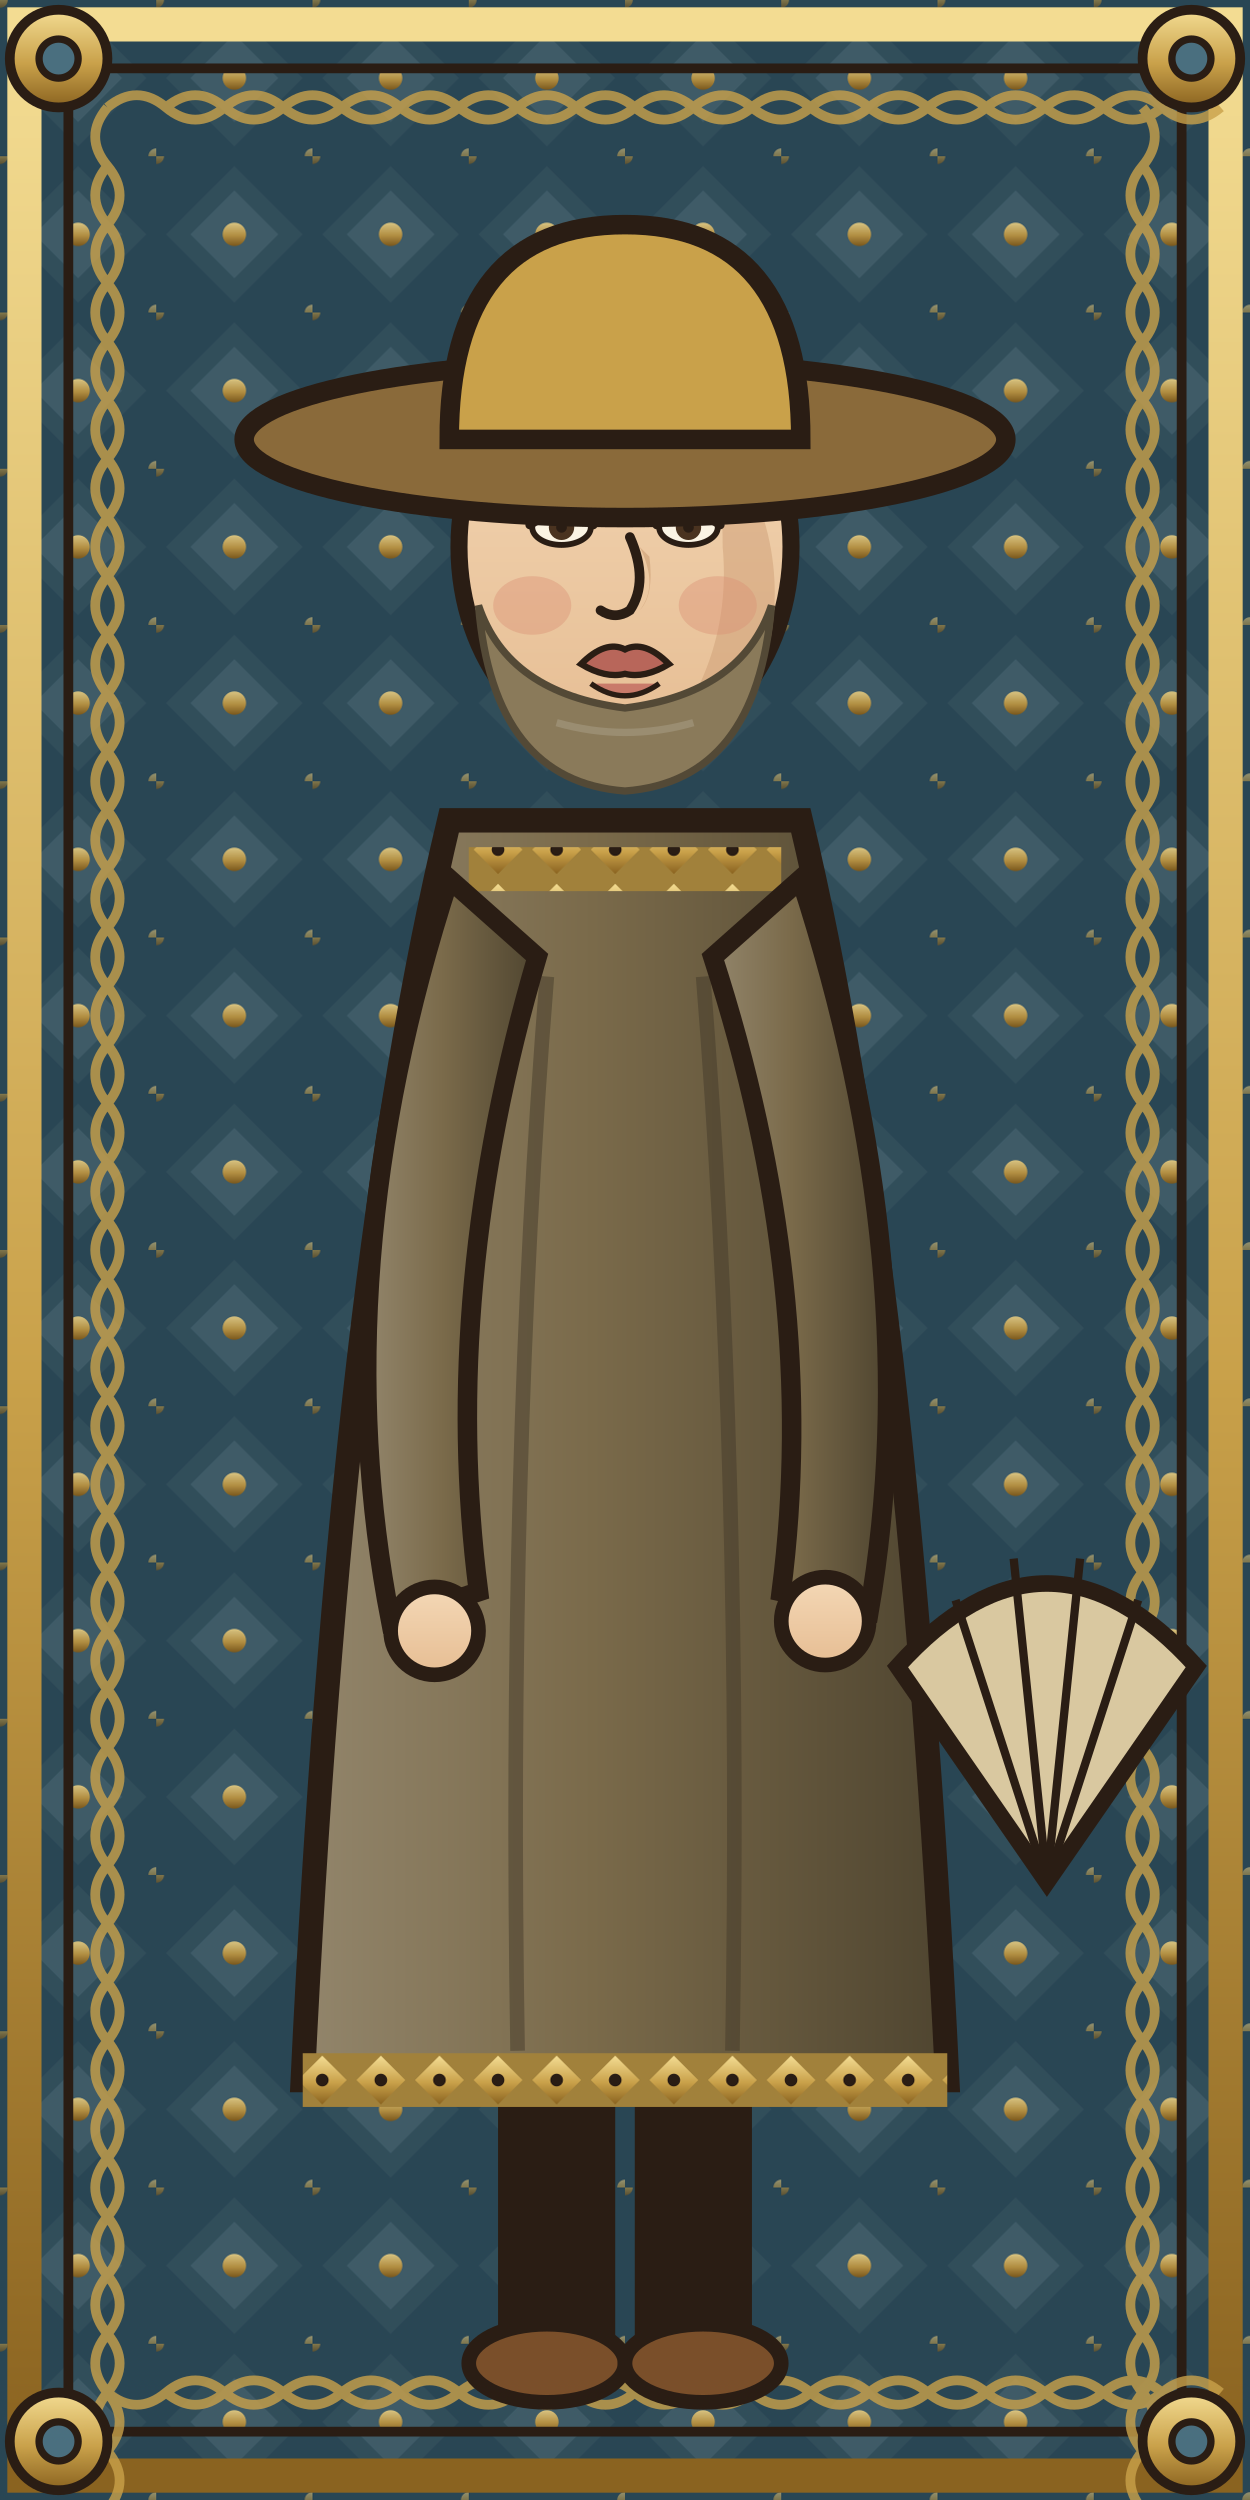
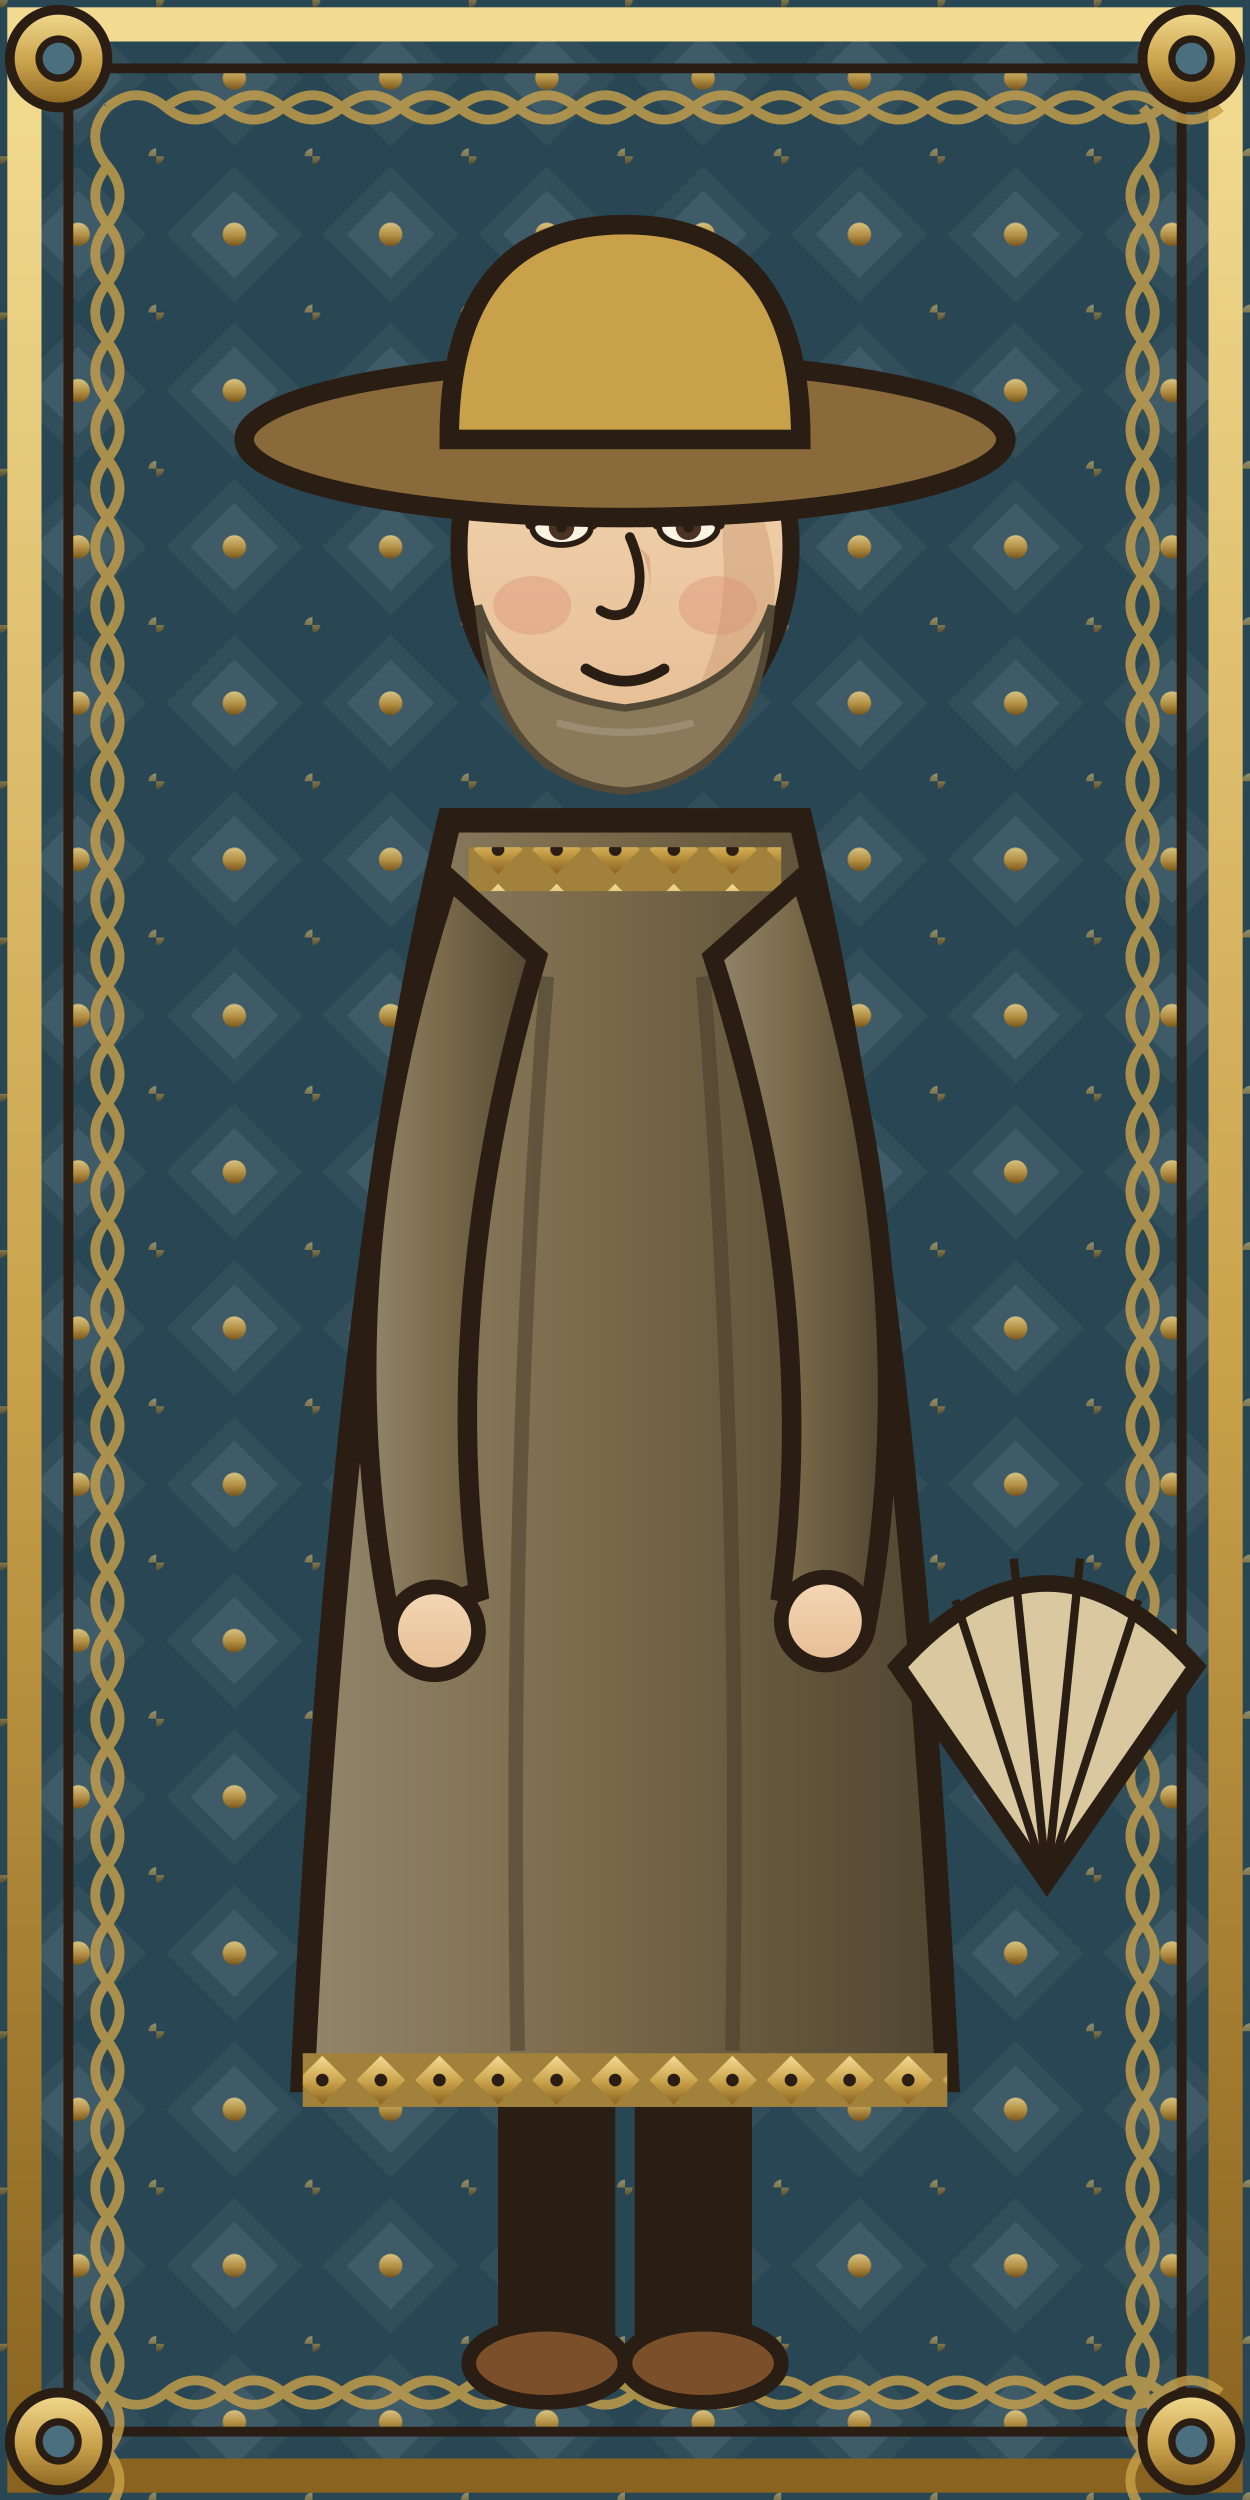
<svg xmlns="http://www.w3.org/2000/svg" viewBox="0 0 256 512" width="256" height="512">
  <defs>
    <linearGradient id="gold" x1="0" y1="0" x2="0" y2="1">
      <stop offset="0" stop-color="#f3dc92" />
      <stop offset="0.55" stop-color="#c9a14a" />
      <stop offset="1" stop-color="#8a6320" />
    </linearGradient>
    <linearGradient id="steel" x1="0" y1="0" x2="1" y2="1">
      <stop offset="0" stop-color="#eef1f4" />
      <stop offset="0.5" stop-color="#8a8f96" />
      <stop offset="1" stop-color="#4b5058" />
    </linearGradient>
    <linearGradient id="skin" x1="0" y1="0" x2="0" y2="1">
      <stop offset="0" stop-color="#f4d8b6" />
      <stop offset="1" stop-color="#e6bd93" />
    </linearGradient>
    <linearGradient id="parch" x1="0" y1="0" x2="0" y2="1">
      <stop offset="0" stop-color="#f4ead2" />
      <stop offset="1" stop-color="#e9dcbf" />
    </linearGradient>
  </defs>
  <defs>
    <linearGradient id="robe" x1="0" y1="0" x2="1" y2="0">
      <stop offset="0" stop-color="#92856b" />
      <stop offset="0.45" stop-color="#7a6a4a" />
      <stop offset="1" stop-color="#4f4530" />
    </linearGradient>
    <pattern id="emb" width="12" height="12" patternUnits="userSpaceOnUse">
      <rect width="12" height="12" fill="#a1813b" />
      <path d="M6 1 L11 6 L6 11 L1 6 Z" fill="url(#gold)" />
      <circle cx="6" cy="6" r="1.3" fill="#2a1d14" />
    </pattern>
  </defs>
  <defs>
    <pattern id="field" width="32" height="32" patternUnits="userSpaceOnUse">
      <rect width="32" height="32" fill="#2f4f5f" />
      <path d="M16 2 L30 16 L16 30 L2 16 Z" fill="#3f5e6c" opacity="0.55" />
      <path d="M16 7 L25 16 L16 25 L7 16 Z" fill="#5c7d8c" opacity="0.4" />
      <circle cx="16" cy="16" r="2.4" fill="url(#gold)" />
      <circle cx="0" cy="0" r="1.6" fill="url(#gold)" opacity="0.6" />
      <circle cx="32" cy="32" r="1.6" fill="url(#gold)" opacity="0.6" />
    </pattern>
  </defs>
  <rect x="0" y="0" width="256" height="512" fill="url(#field)" />
  <rect x="0" y="0" width="256" height="512" fill="#000" opacity="0.12" />
  <rect x="5" y="5" width="246" height="502" fill="none" stroke="url(#gold)" stroke-width="7" />
  <rect x="14" y="14" width="228" height="484" fill="none" stroke="#2a1d14" stroke-width="2" />
  <path d="M22 22 q6 -5 12 0 t12 0 M22 490 q6 5 12 0 t12 0 M34 22 q6 -5 12 0 t12 0 M34 490 q6 5 12 0 t12 0 M46 22 q6 -5 12 0 t12 0 M46 490 q6 5 12 0 t12 0 M58 22 q6 -5 12 0 t12 0 M58 490 q6 5 12 0 t12 0 M70 22 q6 -5 12 0 t12 0 M70 490 q6 5 12 0 t12 0 M82 22 q6 -5 12 0 t12 0 M82 490 q6 5 12 0 t12 0 M94 22 q6 -5 12 0 t12 0 M94 490 q6 5 12 0 t12 0 M106 22 q6 -5 12 0 t12 0 M106 490 q6 5 12 0 t12 0 M118 22 q6 -5 12 0 t12 0 M118 490 q6 5 12 0 t12 0 M130 22 q6 -5 12 0 t12 0 M130 490 q6 5 12 0 t12 0 M142 22 q6 -5 12 0 t12 0 M142 490 q6 5 12 0 t12 0 M154 22 q6 -5 12 0 t12 0 M154 490 q6 5 12 0 t12 0 M166 22 q6 -5 12 0 t12 0 M166 490 q6 5 12 0 t12 0 M178 22 q6 -5 12 0 t12 0 M178 490 q6 5 12 0 t12 0 M190 22 q6 -5 12 0 t12 0 M190 490 q6 5 12 0 t12 0 M202 22 q6 -5 12 0 t12 0 M202 490 q6 5 12 0 t12 0 M214 22 q6 -5 12 0 t12 0 M214 490 q6 5 12 0 t12 0 M226 22 q6 -5 12 0 t12 0 M226 490 q6 5 12 0 t12 0 M22 22 q-5 6 0 12 t0 12 M234 22 q5 6 0 12 t0 12 M22 34 q-5 6 0 12 t0 12 M234 34 q5 6 0 12 t0 12 M22 46 q-5 6 0 12 t0 12 M234 46 q5 6 0 12 t0 12 M22 58 q-5 6 0 12 t0 12 M234 58 q5 6 0 12 t0 12 M22 70 q-5 6 0 12 t0 12 M234 70 q5 6 0 12 t0 12 M22 82 q-5 6 0 12 t0 12 M234 82 q5 6 0 12 t0 12 M22 94 q-5 6 0 12 t0 12 M234 94 q5 6 0 12 t0 12 M22 106 q-5 6 0 12 t0 12 M234 106 q5 6 0 12 t0 12 M22 118 q-5 6 0 12 t0 12 M234 118 q5 6 0 12 t0 12 M22 130 q-5 6 0 12 t0 12 M234 130 q5 6 0 12 t0 12 M22 142 q-5 6 0 12 t0 12 M234 142 q5 6 0 12 t0 12 M22 154 q-5 6 0 12 t0 12 M234 154 q5 6 0 12 t0 12 M22 166 q-5 6 0 12 t0 12 M234 166 q5 6 0 12 t0 12 M22 178 q-5 6 0 12 t0 12 M234 178 q5 6 0 12 t0 12 M22 190 q-5 6 0 12 t0 12 M234 190 q5 6 0 12 t0 12 M22 202 q-5 6 0 12 t0 12 M234 202 q5 6 0 12 t0 12 M22 214 q-5 6 0 12 t0 12 M234 214 q5 6 0 12 t0 12 M22 226 q-5 6 0 12 t0 12 M234 226 q5 6 0 12 t0 12 M22 238 q-5 6 0 12 t0 12 M234 238 q5 6 0 12 t0 12 M22 250 q-5 6 0 12 t0 12 M234 250 q5 6 0 12 t0 12 M22 262 q-5 6 0 12 t0 12 M234 262 q5 6 0 12 t0 12 M22 274 q-5 6 0 12 t0 12 M234 274 q5 6 0 12 t0 12 M22 286 q-5 6 0 12 t0 12 M234 286 q5 6 0 12 t0 12 M22 298 q-5 6 0 12 t0 12 M234 298 q5 6 0 12 t0 12 M22 310 q-5 6 0 12 t0 12 M234 310 q5 6 0 12 t0 12 M22 322 q-5 6 0 12 t0 12 M234 322 q5 6 0 12 t0 12 M22 334 q-5 6 0 12 t0 12 M234 334 q5 6 0 12 t0 12 M22 346 q-5 6 0 12 t0 12 M234 346 q5 6 0 12 t0 12 M22 358 q-5 6 0 12 t0 12 M234 358 q5 6 0 12 t0 12 M22 370 q-5 6 0 12 t0 12 M234 370 q5 6 0 12 t0 12 M22 382 q-5 6 0 12 t0 12 M234 382 q5 6 0 12 t0 12 M22 394 q-5 6 0 12 t0 12 M234 394 q5 6 0 12 t0 12 M22 406 q-5 6 0 12 t0 12 M234 406 q5 6 0 12 t0 12 M22 418 q-5 6 0 12 t0 12 M234 418 q5 6 0 12 t0 12 M22 430 q-5 6 0 12 t0 12 M234 430 q5 6 0 12 t0 12 M22 442 q-5 6 0 12 t0 12 M234 442 q5 6 0 12 t0 12 M22 454 q-5 6 0 12 t0 12 M234 454 q5 6 0 12 t0 12 M22 466 q-5 6 0 12 t0 12 M234 466 q5 6 0 12 t0 12 M22 478 q-5 6 0 12 t0 12 M234 478 q5 6 0 12 t0 12 M22 490 q-5 6 0 12 t0 12 M234 490 q5 6 0 12 t0 12" fill="none" stroke="#c9a14a" stroke-width="2" opacity="0.8" />
  <circle cx="12" cy="12" r="10" fill="url(#gold)" stroke="#2a1d14" stroke-width="2" />
  <circle cx="12" cy="12" r="4" fill="#4a6f7f" stroke="#2a1d14" stroke-width="1.5" />
  <circle cx="244" cy="12" r="10" fill="url(#gold)" stroke="#2a1d14" stroke-width="2" />
  <circle cx="244" cy="12" r="4" fill="#4a6f7f" stroke="#2a1d14" stroke-width="1.5" />
  <circle cx="12" cy="500" r="10" fill="url(#gold)" stroke="#2a1d14" stroke-width="2" />
  <circle cx="12" cy="500" r="4" fill="#4a6f7f" stroke="#2a1d14" stroke-width="1.5" />
  <circle cx="244" cy="500" r="10" fill="url(#gold)" stroke="#2a1d14" stroke-width="2" />
  <circle cx="244" cy="500" r="4" fill="#4a6f7f" stroke="#2a1d14" stroke-width="1.5" />
  <rect x="102" y="420" width="24" height="60" fill="#2a1d14" />
  <rect x="130" y="420" width="24" height="60" fill="#2a1d14" />
  <ellipse cx="112" cy="484" rx="16" ry="8" fill="#7a4f2a" stroke="#2a1d14" stroke-width="3" />
  <ellipse cx="144" cy="484" rx="16" ry="8" fill="#7a4f2a" stroke="#2a1d14" stroke-width="3" />
  <path d="M92 168 L164 168 Q186 260 194 426 L62 426 Q70 260 92 168 Z" fill="url(#robe)" stroke="#2a1d14" stroke-width="5" />
  <path d="M62 426 L194 426" stroke="url(#emb)" stroke-width="11" />
  <path d="M128 176 L128 420" stroke="url(#gold)" stroke-width="4" opacity="0.7" />
  <path d="M112 200 Q104 300 106 420" fill="none" stroke="#433a29" stroke-width="3" opacity="0.5" />
  <path d="M144 200 Q152 300 150 420" fill="none" stroke="#433a29" stroke-width="3" opacity="0.5" />
  <path d="M96 178 L160 178" stroke="url(#emb)" stroke-width="9" />
  <path d="M92 180 Q66 260 80 332 L98 326 Q90 264 110 196 Z" fill="url(#robe)" stroke="#2a1d14" stroke-width="4" />
  <path d="M164 180 Q190 260 178 330 L160 326 Q168 264 146 196 Z" fill="url(#robe)" stroke="#2a1d14" stroke-width="4" />
  <circle cx="89" cy="334" r="9" fill="url(#skin)" stroke="#2a1d14" stroke-width="3" />
  <circle cx="169" cy="332" r="9" fill="url(#skin)" stroke="#2a1d14" stroke-width="3" />
  <g transform="translate(128 112)">
    <ellipse cx="0" cy="0" rx="34" ry="42" fill="url(#skin)" stroke="#2a1d14" stroke-width="3.5" />
    <path d="M14 -30 Q34 -8 30 18 Q26 36 8 40 Q22 22 20 0 Q20 -20 14 -30 Z" fill="#c99a70" opacity="0.45" />
    <ellipse cx="-19" cy="12" rx="8" ry="6" fill="#d98f74" opacity="0.4" />
    <ellipse cx="19" cy="12" rx="8" ry="6" fill="#d98f74" opacity="0.4" />
    <path d="M-8 37 Q0 41 8 37" fill="none" stroke="#c99a70" stroke-width="2" opacity="0.7" />
    <ellipse cx="-13" cy="-4" rx="6" ry="3.6" fill="#fbf4e4" stroke="#2a1d14" stroke-width="1.2" />
    <circle cx="-13" cy="-4" r="2.6" fill="#4a3320" />
    <circle cx="-13" cy="-4" r="1.1" fill="#2a1d14" />
    <circle cx="-12.1" cy="-5" r="0.6" fill="#ffffff" />
    <path d="M-19.5 -4.5 Q-13 -9 -6.5 -4.5" fill="none" stroke="#2a1d14" stroke-width="1.8" stroke-linecap="round" />
    <ellipse cx="13" cy="-4" rx="6" ry="3.6" fill="#fbf4e4" stroke="#2a1d14" stroke-width="1.2" />
    <circle cx="13" cy="-4" r="2.6" fill="#4a3320" />
    <circle cx="13" cy="-4" r="1.1" fill="#2a1d14" />
    <circle cx="13.9" cy="-5" r="0.6" fill="#ffffff" />
    <path d="M6.5 -4.5 Q13 -9 19.5 -4.5" fill="none" stroke="#2a1d14" stroke-width="1.8" stroke-linecap="round" />
    <path d="M-20 -13 Q-13 -18 -5 -13" fill="none" stroke="#2a1d14" stroke-width="2.6" stroke-linecap="round" />
    <path d="M5 -13 Q13 -18 20 -13" fill="none" stroke="#2a1d14" stroke-width="2.6" stroke-linecap="round" />
    <path d="M1 -2 Q5 7 1 13 Q-2 15 -5 13" fill="none" stroke="#2a1d14" stroke-width="2" stroke-linecap="round" />
    <path d="M3 0 Q7 8 3 13 Q6 10 5 2 Z" fill="#c99a70" opacity="0.55" />
-     <path d="M-9 24 Q-4 19 0 21 Q4 19 9 24 Q4 27 0 26 Q-4 27 -9 24 Z" fill="#b8665a" stroke="#2a1d14" stroke-width="1.3" />
-     <path d="M-7 28 Q0 33 7 28" fill="#c97a6a" stroke="#2a1d14" stroke-width="1.1" />
+     <path d="M-8 25 Q0 30 8 25" fill="none" stroke="#2a1d14" stroke-width="2.2" stroke-linecap="round" />
    <path d="M-30 12 Q-27 48 0 50 Q27 48 30 12 Q24 30 0 33 Q-24 30 -30 12 Z" fill="#8a7a5a" stroke="#534936" stroke-width="1.5" />
    <path d="M-14 36 Q0 40 14 36" fill="none" stroke="#a1957b" stroke-width="1.5" opacity="0.7" />
    <path d="M-37 -10 Q-42 -50 0 -52 Q42 -50 37 -10 Q31 -28 18 -32 Q0 -22 -18 -32 Q-31 -28 -37 -10 Z" fill="#8a7a5a" stroke="#2a1d14" stroke-width="3" />
    <path d="M-24 -34 Q-14.4 -26 -19.2 -18" fill="none" stroke="#61553f" stroke-width="1.2" opacity="0.7" />
    <path d="M-12 -34 Q-7.2 -26 -9.6 -18" fill="none" stroke="#61553f" stroke-width="1.2" opacity="0.7" />
    <path d="M0 -34 Q0.0 -26 0.0 -18" fill="none" stroke="#61553f" stroke-width="1.2" opacity="0.7" />
    <path d="M12 -34 Q7.2 -26 9.6 -18" fill="none" stroke="#61553f" stroke-width="1.2" opacity="0.7" />
    <path d="M24 -34 Q14.4 -26 19.2 -18" fill="none" stroke="#61553f" stroke-width="1.2" opacity="0.7" />
    <ellipse cx="0" cy="-22" rx="78" ry="16" fill="#8a6a3a" stroke="#2a1d14" stroke-width="4" />
    <path d="M-36 -22 Q-36 -66 0 -66 Q36 -66 36 -22 Z" fill="#c9a14a" stroke="#2a1d14" stroke-width="4" />
  </g>
  <g transform="translate(160 292) scale(0.85)">
    <path d="M64 110 L28 58 Q64 18 100 58 Z" fill="#d9c8a0" stroke="#2a1d14" stroke-width="4" />
    <path d="M64 110 L30 60" stroke="#2a1d14" stroke-width="2" />
    <path d="M64 110 L42 42" stroke="#2a1d14" stroke-width="2" />
    <path d="M64 110 L56 32" stroke="#2a1d14" stroke-width="2" />
    <path d="M64 110 L72 32" stroke="#2a1d14" stroke-width="2" />
    <path d="M64 110 L86 42" stroke="#2a1d14" stroke-width="2" />
    <path d="M64 110 L98 60" stroke="#2a1d14" stroke-width="2" />
  </g>
</svg>
